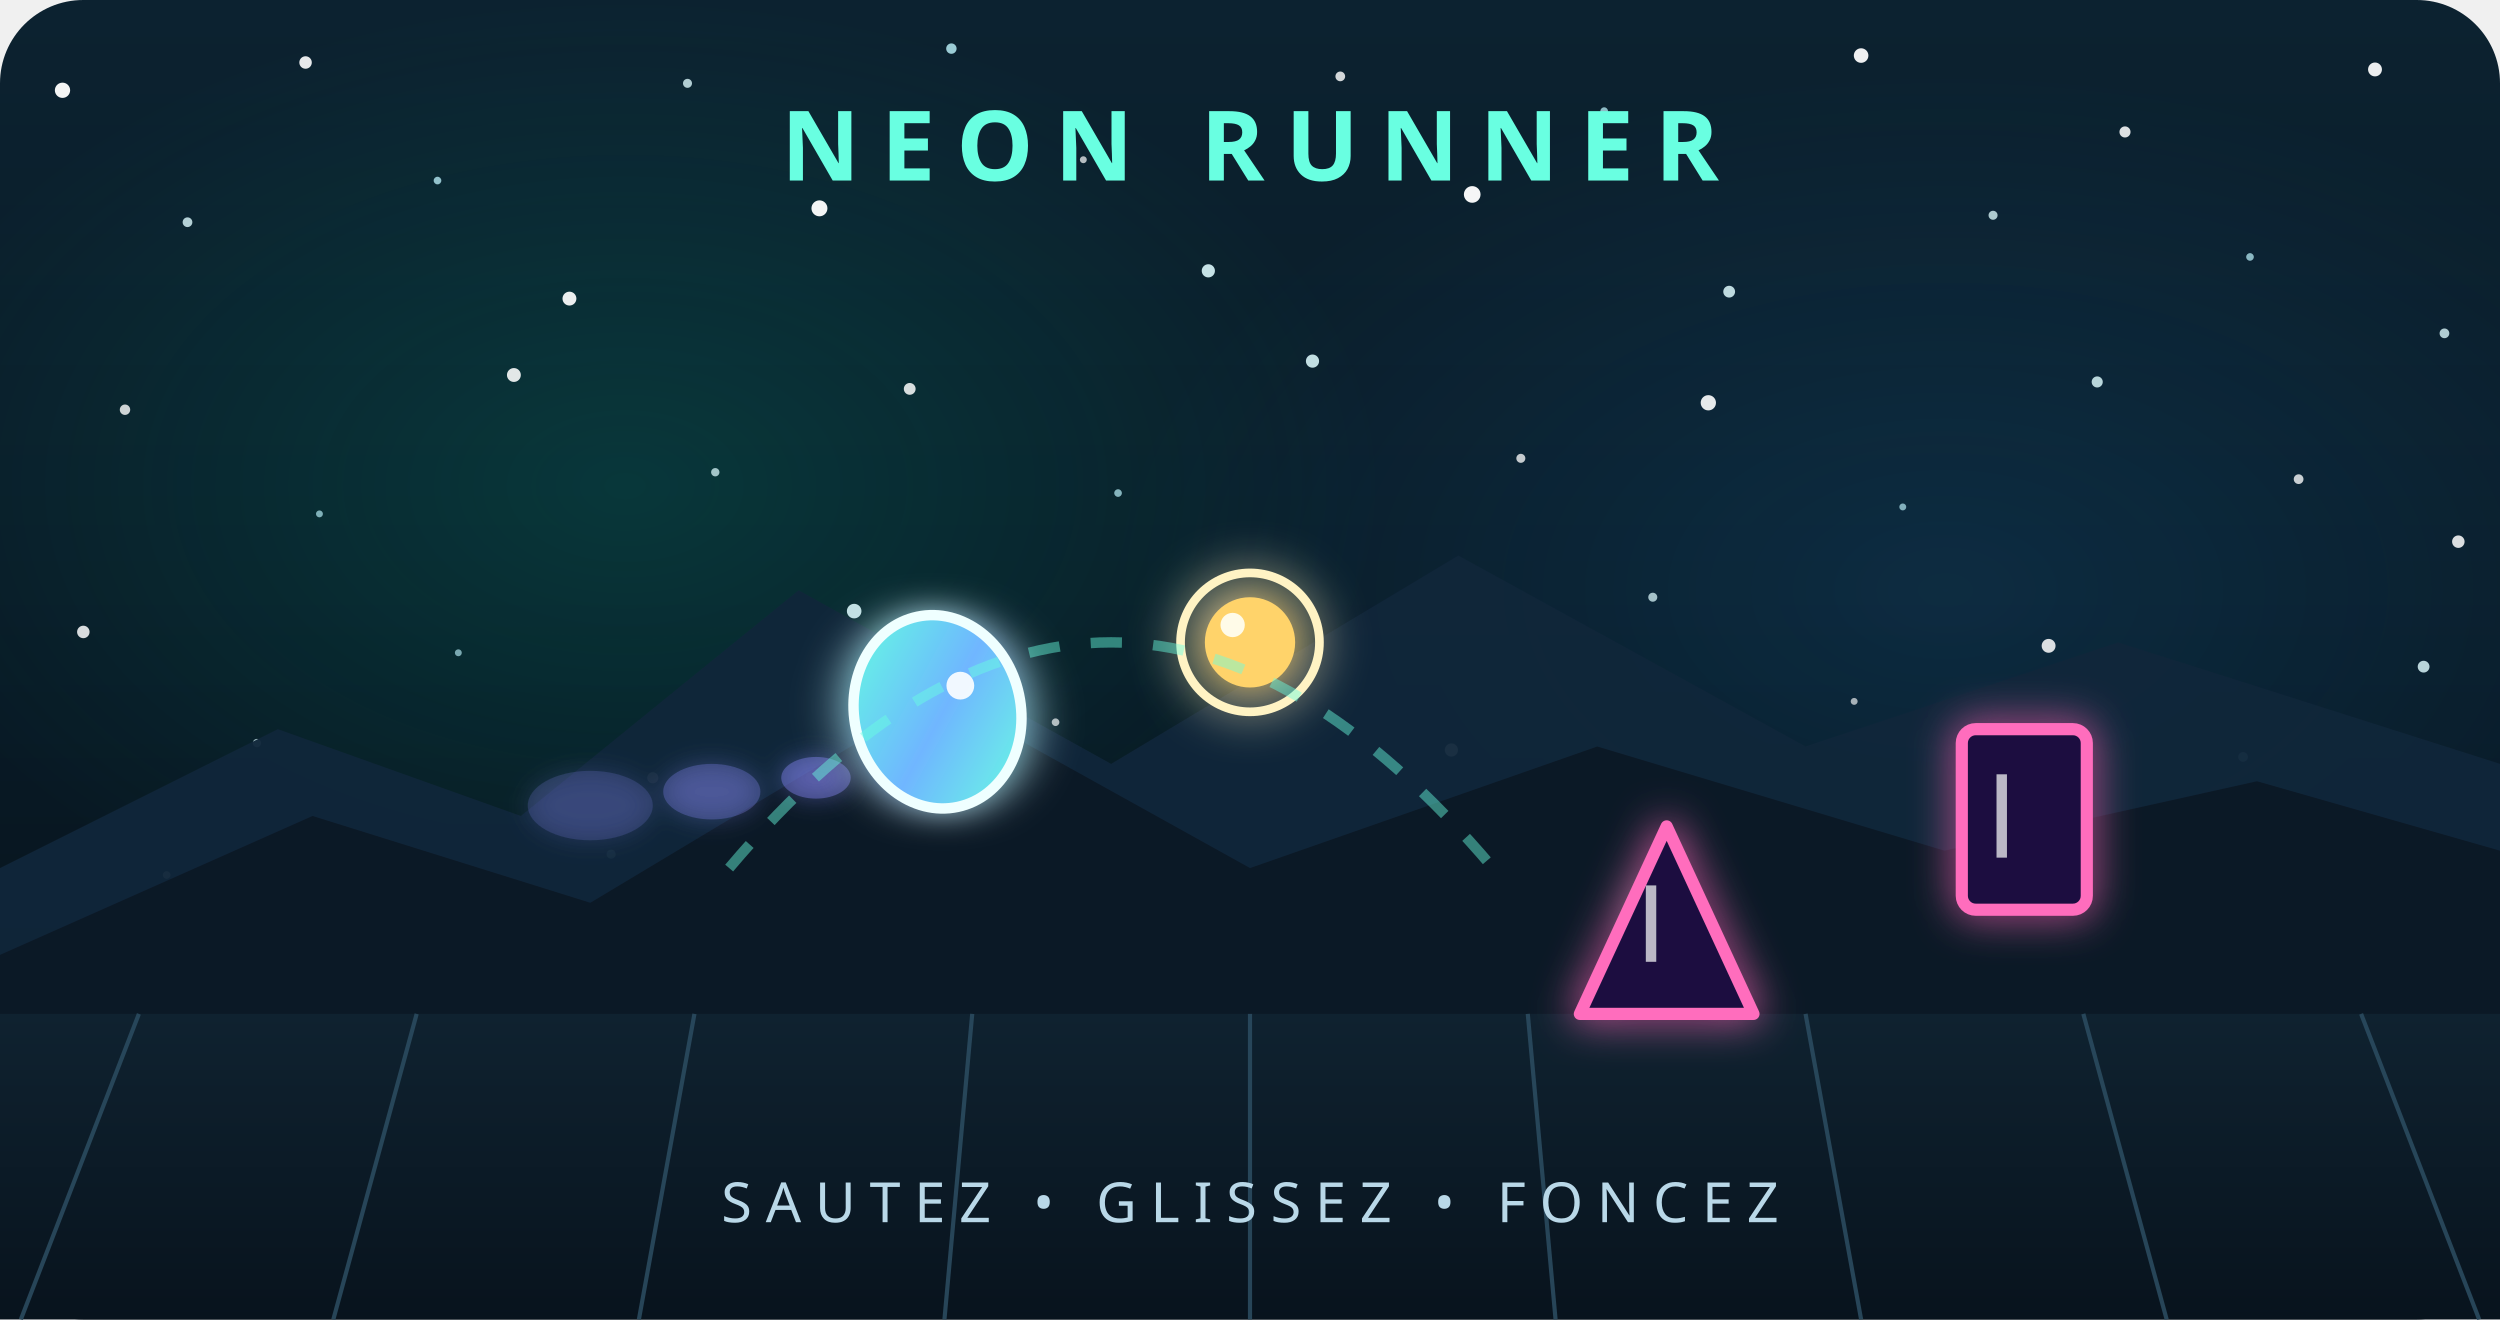
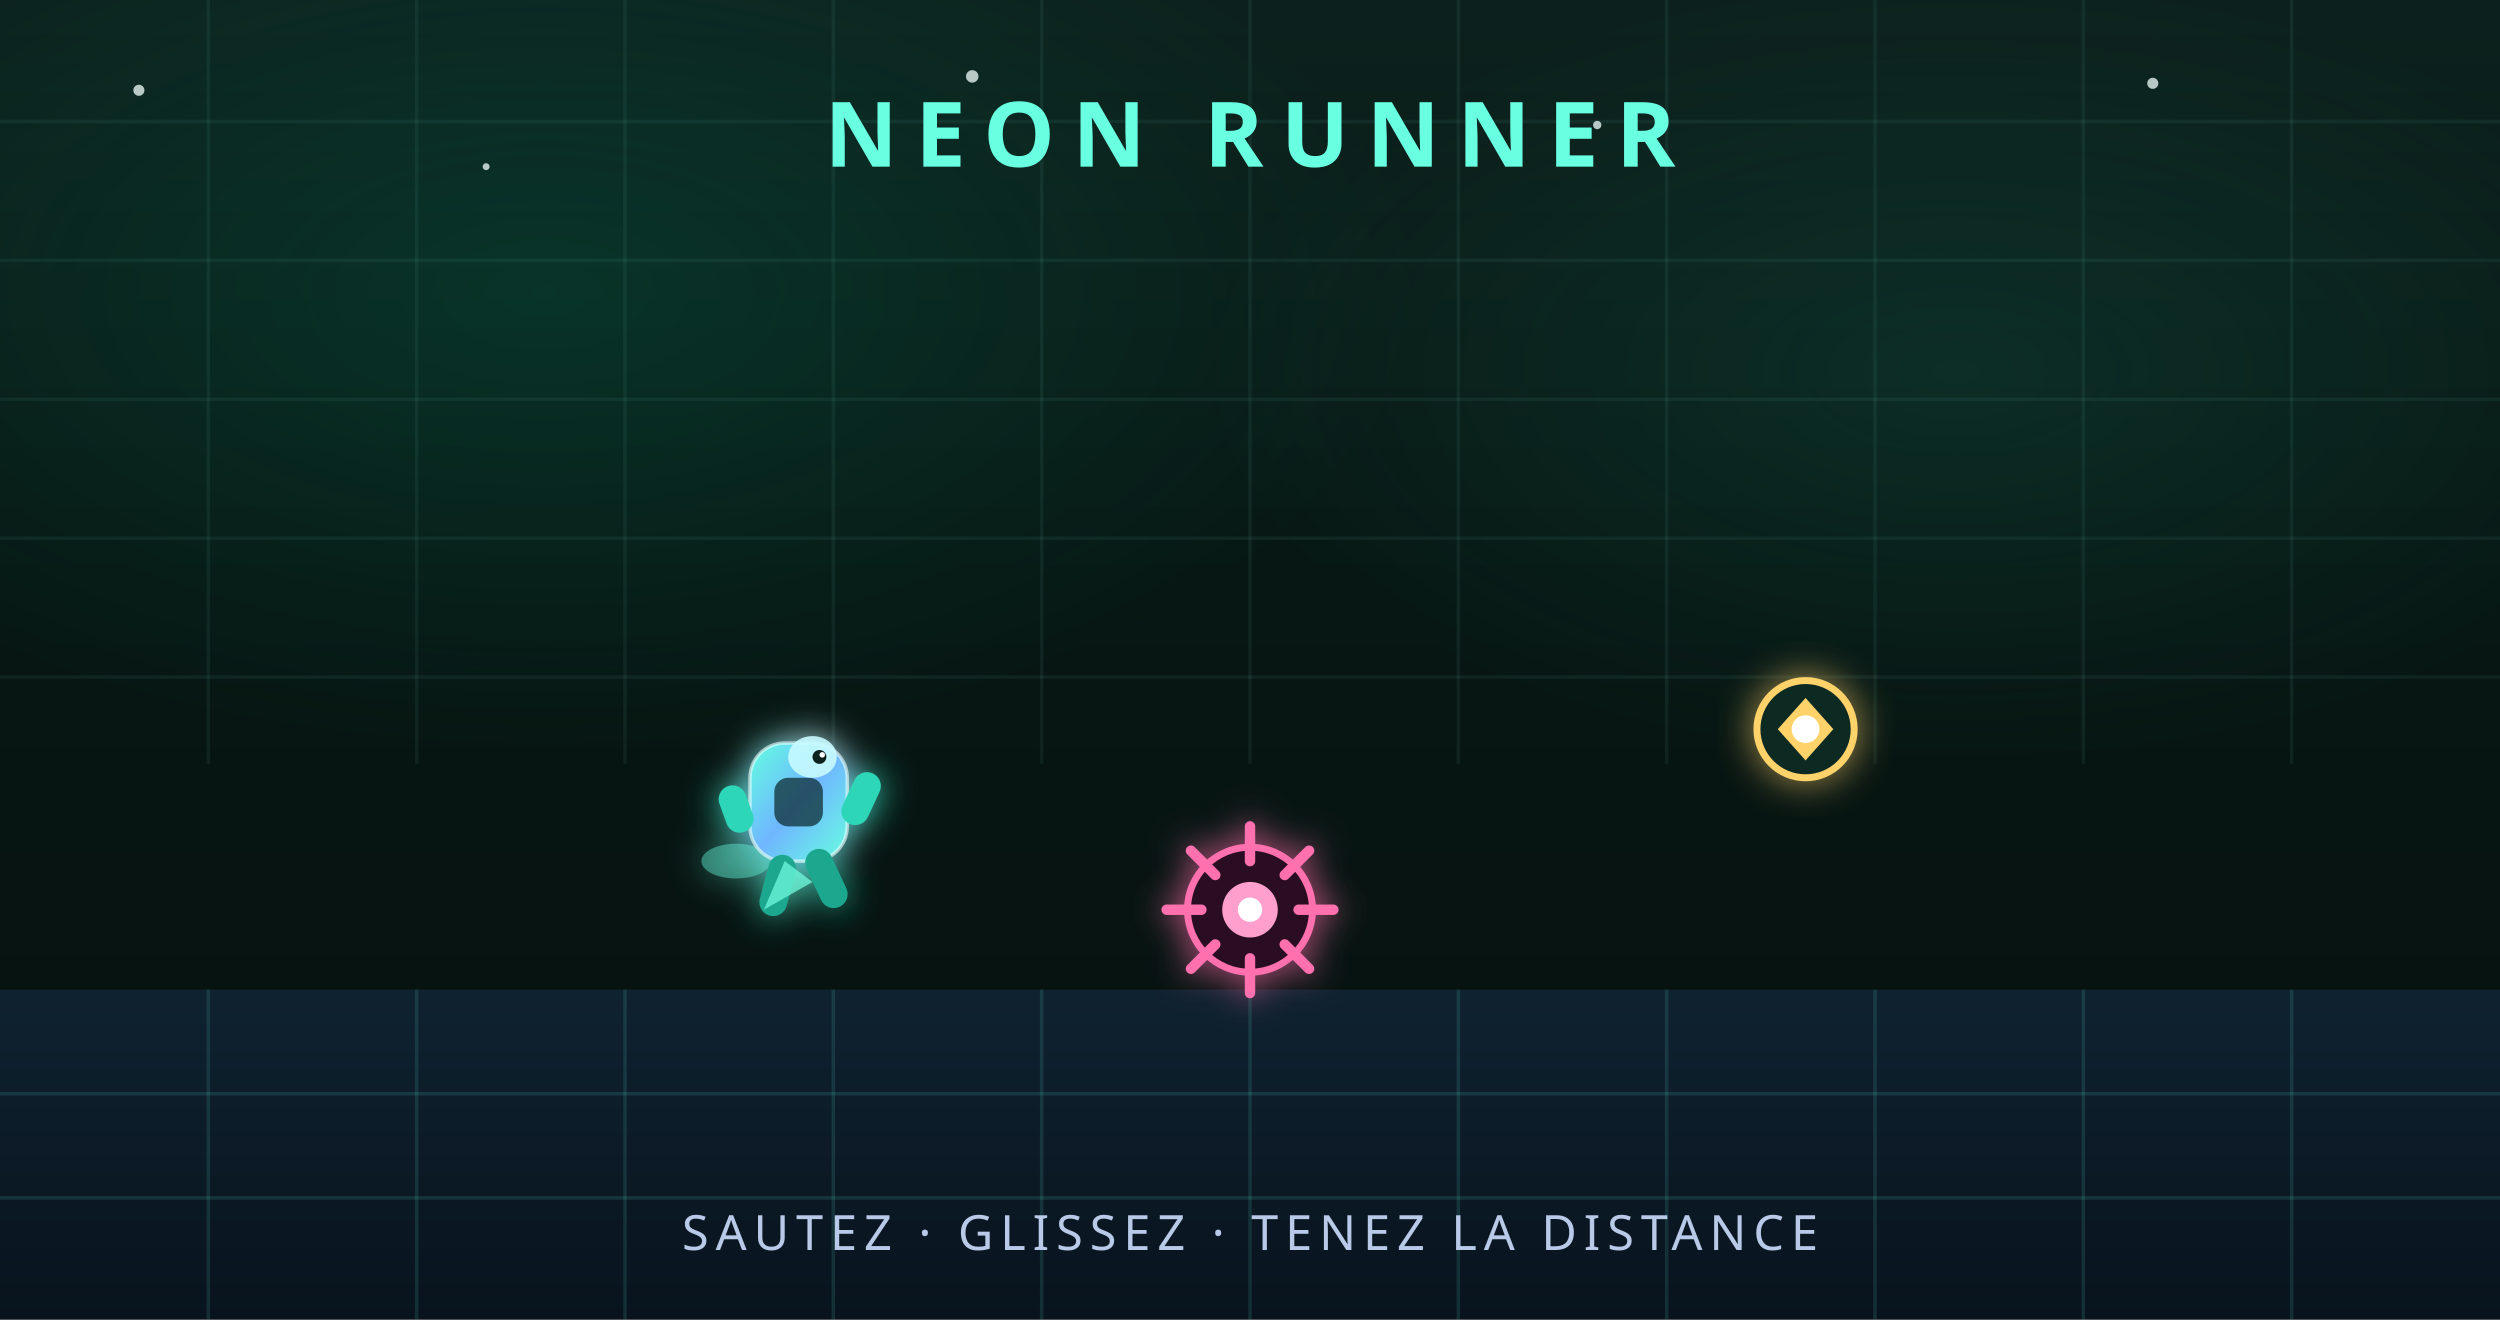
<svg xmlns="http://www.w3.org/2000/svg" viewBox="0 0 720 380" role="img" aria-labelledby="title desc">
  <defs>
-     <linearGradient id="sky" x1="0" y1="0" x2="0" y2="1">
-       <stop offset="0" stop-color="#0c2230" />
-       <stop offset="0.55" stop-color="#081925" />
-       <stop offset="1" stop-color="#061015" />
+     <linearGradient id="bg" x1="0" y1="0" x2="0" y2="1">
+       <stop offset="0" stop-color="#0c211d" />
+       <stop offset="0.45" stop-color="#071713" />
+       <stop offset="1" stop-color="#06100f" />
    </linearGradient>
-     <linearGradient id="runner" x1="0" y1="0" x2="1" y2="1">
-       <stop offset="0" stop-color="#62ffe0" />
-       <stop offset="0.52" stop-color="#6fb6ff" />
-       <stop offset="1" stop-color="#69ffe1" />
-     </linearGradient>
+     <radialGradient id="neb1" cx="22%" cy="22%" r="35%">
+       <stop offset="0" stop-color="#00e0a5" stop-opacity="0.12" />
+       <stop offset="1" stop-color="#00e0a5" stop-opacity="0" />
+     </radialGradient>
+     <radialGradient id="neb2" cx="78%" cy="28%" r="30%">
+       <stop offset="0" stop-color="#24b99b" stop-opacity="0.12" />
+       <stop offset="1" stop-color="#24b99b" stop-opacity="0" />
+     </radialGradient>
    <linearGradient id="ground" x1="0" y1="0" x2="0" y2="1">
      <stop offset="0" stop-color="#0f2230" />
      <stop offset="1" stop-color="#08131d" />
    </linearGradient>
-     <radialGradient id="neb1" cx="50%" cy="50%" r="50%">
-       <stop offset="0" stop-color="#00e0a5" stop-opacity="0.14" />
-       <stop offset="1" stop-color="#00e0a5" stop-opacity="0" />
-     </radialGradient>
-     <radialGradient id="neb2" cx="50%" cy="50%" r="50%">
-       <stop offset="0" stop-color="#2aa8ff" stop-opacity="0.12" />
-       <stop offset="1" stop-color="#2aa8ff" stop-opacity="0" />
-     </radialGradient>
+     <linearGradient id="runner" x1="0" y1="0" x2="1" y2="1">
+       <stop offset="0" stop-color="#62ffe0" />
+       <stop offset="0.5" stop-color="#6fb6ff" />
+       <stop offset="1" stop-color="#69ffe1" />
+     </linearGradient>
    <filter id="glow" x="-40%" y="-40%" width="180%" height="180%">
-       <feGaussianBlur stdDeviation="6" result="b" />
-       <feMerge>
-         <feMergeNode in="b" />
-         <feMergeNode in="SourceGraphic" />
-       </feMerge>
-     </filter>
-     <filter id="soft" x="-30%" y="-30%" width="160%" height="160%">
-       <feGaussianBlur stdDeviation="3.5" result="b" />
+       <feGaussianBlur stdDeviation="5" result="b" />
      <feMerge>
        <feMergeNode in="b" />
        <feMergeNode in="SourceGraphic" />
      </feMerge>
    </filter>
  </defs>
-   <rect width="720" height="380" rx="24" fill="url(#sky)" />
-   <ellipse cx="180" cy="140" rx="220" ry="140" fill="url(#neb1)" />
-   <ellipse cx="560" cy="170" rx="240" ry="150" fill="url(#neb2)" />
-   <g class="stars" aria-hidden="true">
-     <circle cx="18" cy="26" r="2.2" fill="#ffffff" opacity="0.95" />
-     <circle cx="54" cy="64" r="1.4" fill="#dffcff" opacity="0.8" />
-     <circle cx="88" cy="18" r="1.8" fill="#ffffff" opacity="0.9" />
-     <circle cx="126" cy="52" r="1.1" fill="#bff6ff" opacity="0.75" />
-     <circle cx="164" cy="86" r="2.0" fill="#ffffff" opacity="0.92" />
-     <circle cx="198" cy="24" r="1.3" fill="#dffcff" opacity="0.78" />
-     <circle cx="236" cy="60" r="2.3" fill="#ffffff" opacity="0.95" />
-     <circle cx="274" cy="14" r="1.5" fill="#bff6ff" opacity="0.8" />
-     <circle cx="312" cy="46" r="1.0" fill="#ffffff" opacity="0.7" />
-     <circle cx="348" cy="78" r="1.9" fill="#dffcff" opacity="0.88" />
-     <circle cx="386" cy="22" r="1.4" fill="#ffffff" opacity="0.82" />
-     <circle cx="424" cy="56" r="2.4" fill="#ffffff" opacity="0.96" />
-     <circle cx="462" cy="32" r="1.1" fill="#bff6ff" opacity="0.72" />
-     <circle cx="498" cy="84" r="1.7" fill="#dffcff" opacity="0.84" />
-     <circle cx="536" cy="16" r="2.1" fill="#ffffff" opacity="0.93" />
-     <circle cx="574" cy="62" r="1.3" fill="#dffcff" opacity="0.76" />
-     <circle cx="612" cy="38" r="1.6" fill="#ffffff" opacity="0.86" />
-     <circle cx="648" cy="74" r="1.1" fill="#bff6ff" opacity="0.7" />
-     <circle cx="684" cy="20" r="2.0" fill="#ffffff" opacity="0.92" />
-     <circle cx="704" cy="96" r="1.4" fill="#dffcff" opacity="0.78" />
-     <circle cx="36" cy="118" r="1.5" fill="#ffffff" opacity="0.8" />
-     <circle cx="92" cy="148" r="1.0" fill="#bff6ff" opacity="0.65" />
-     <circle cx="148" cy="108" r="2.0" fill="#ffffff" opacity="0.88" />
-     <circle cx="206" cy="136" r="1.2" fill="#dffcff" opacity="0.72" />
-     <circle cx="262" cy="112" r="1.7" fill="#ffffff" opacity="0.84" />
-     <circle cx="322" cy="142" r="1.1" fill="#bff6ff" opacity="0.68" />
-     <circle cx="378" cy="104" r="1.9" fill="#dffcff" opacity="0.86" />
-     <circle cx="438" cy="132" r="1.3" fill="#ffffff" opacity="0.76" />
-     <circle cx="492" cy="116" r="2.2" fill="#ffffff" opacity="0.9" />
-     <circle cx="548" cy="146" r="1.0" fill="#bff6ff" opacity="0.66" />
-     <circle cx="604" cy="110" r="1.6" fill="#dffcff" opacity="0.82" />
-     <circle cx="662" cy="138" r="1.4" fill="#ffffff" opacity="0.78" />
-     <circle cx="708" cy="156" r="1.8" fill="#ffffff" opacity="0.85" />
-     <circle cx="24" cy="182" r="1.8" fill="#ffffff" opacity="0.84" />
-     <circle cx="74" cy="214" r="1.2" fill="#dffcff" opacity="0.7" />
-     <circle cx="132" cy="188" r="1.0" fill="#bff6ff" opacity="0.62" />
-     <circle cx="188" cy="224" r="1.6" fill="#ffffff" opacity="0.8" />
-     <circle cx="246" cy="176" r="2.1" fill="#dffcff" opacity="0.86" />
-     <circle cx="304" cy="208" r="1.1" fill="#ffffff" opacity="0.68" />
-     <circle cx="360" cy="184" r="1.5" fill="#bff6ff" opacity="0.74" />
-     <circle cx="418" cy="216" r="1.9" fill="#ffffff" opacity="0.88" />
-     <circle cx="476" cy="172" r="1.3" fill="#dffcff" opacity="0.72" />
-     <circle cx="534" cy="202" r="1.0" fill="#ffffff" opacity="0.64" />
-     <circle cx="590" cy="186" r="2.0" fill="#ffffff" opacity="0.85" />
-     <circle cx="646" cy="218" r="1.4" fill="#bff6ff" opacity="0.7" />
-     <circle cx="698" cy="192" r="1.7" fill="#dffcff" opacity="0.82" />
-     <circle cx="48" cy="252" r="1.1" fill="#ffffff" opacity="0.66" />
-     <circle cx="112" cy="276" r="1.8" fill="#dffcff" opacity="0.8" />
-     <circle cx="176" cy="246" r="1.3" fill="#bff6ff" opacity="0.7" />
-     <circle cx="238" cy="268" r="1.0" fill="#ffffff" opacity="0.6" />
-     <circle cx="298" cy="242" r="1.6" fill="#ffffff" opacity="0.78" />
-     <circle cx="356" cy="274" r="2.0" fill="#dffcff" opacity="0.84" />
-     <circle cx="416" cy="248" r="1.2" fill="#bff6ff" opacity="0.68" />
-     <circle cx="474" cy="272" r="1.5" fill="#ffffff" opacity="0.76" />
-     <circle cx="532" cy="240" r="1.1" fill="#dffcff" opacity="0.64" />
-     <circle cx="588" cy="266" r="1.9" fill="#ffffff" opacity="0.82" />
-     <circle cx="646" cy="250" r="1.3" fill="#bff6ff" opacity="0.7" />
-     <circle cx="700" cy="278" r="1.7" fill="#ffffff" opacity="0.8" />
+   <rect width="720" height="380" fill="url(#bg)" />
+   <rect width="720" height="380" fill="url(#neb1)" />
+   <rect width="720" height="380" fill="url(#neb2)" />
+   <g stroke="#9bfff0" stroke-opacity="0.06" stroke-width="1">
+     <path d="M0 35H720M0 75H720M0 115H720M0 155H720M0 195H720" />
+     <path d="M60 0V220M120 0V220M180 0V220M240 0V220M300 0V220M360 0V220M420 0V220M480 0V220M540 0V220M600 0V220M660 0V220" />
  </g>
-   <path d="M0 250 L80 210 L150 235 L230 170 L320 220 L420 160 L520 215 L610 185 L720 220 L720 300 L0 300 Z" fill="#10263a" opacity="0.95" />
-   <path d="M0 275 L90 235 L170 260 L270 200 L360 250 L460 215 L560 245 L650 225 L720 245 L720 300 L0 300 Z" fill="#0b1826" opacity="0.98" />
-   <text x="360" y="52" text-anchor="middle" fill="#69ffe1" font-family="system-ui,Segoe UI,sans-serif" font-weight="800" font-size="28" letter-spacing="6">NEON RUNNER</text>
-   <rect x="0" y="292" width="720" height="88" fill="url(#ground)" />
-   <g stroke="#2a4a5e" stroke-width="1.2" opacity="0.9">
-     <path d="M40 292l-34 88" />
-     <path d="M120 292l-24 88" />
-     <path d="M200 292l-16 88" />
-     <path d="M280 292l-8 88" />
-     <path d="M360 292v88" />
-     <path d="M440 292l8 88" />
-     <path d="M520 292l16 88" />
-     <path d="M600 292l24 88" />
-     <path d="M680 292l34 88" />
+   <g fill="#f2fffc" opacity="0.75">
+     <circle cx="40" cy="26" r="1.6" />
+     <circle cx="140" cy="48" r="1" />
+     <circle cx="280" cy="22" r="1.8" />
+     <circle cx="460" cy="36" r="1.2" />
+     <circle cx="620" cy="24" r="1.6" />
  </g>
-   <line x1="0" y1="292" x2="720" y2="292" stroke="#69ffe1" stroke-width="5" filter="url(#glow)" />
-   <g filter="url(#glow)">
-     <path d="M455 292 L480 238 L505 292 Z" fill="#1b1140" stroke="#ff6dbd" stroke-width="3.5" stroke-linejoin="round" />
-     <rect x="474" y="255" width="3" height="22" fill="#ffffff" opacity="0.7" />
-     <rect x="565" y="210" width="36" height="52" rx="4" fill="#1b1140" stroke="#ff6dbd" stroke-width="3.5" />
-     <rect x="575" y="223" width="3" height="24" fill="#ffffff" opacity="0.7" />
+   <text x="360" y="48" text-anchor="middle" fill="#69ffe1" font-family="system-ui,'Space Grotesk',sans-serif" font-weight="800" font-size="26" letter-spacing="5">NEON RUNNER</text>
+   <rect x="0" y="285" width="720" height="95" fill="url(#ground)" />
+   <line x1="0" y1="285" x2="720" y2="285" stroke="#69ffe1" stroke-width="3" filter="url(#glow)" opacity="0.8" />
+   <g stroke="#69ffe1" stroke-opacity="0.12" stroke-width="1">
+     <path d="M0 315H720M0 345H720" />
+     <path d="M60 285v95M120 285v95M180 285v95M240 285v95M300 285v95M360 285v95M420 285v95M480 285v95M540 285v95M600 285v95M660 285v95" />
  </g>
-   <g filter="url(#glow)">
-     <circle cx="360" cy="185" r="13" fill="#ffd36b" />
-     <circle cx="360" cy="185" r="20" fill="none" stroke="#fff3c4" stroke-width="2.5" />
-     <circle cx="355" cy="180" r="3.5" fill="#fffbe8" />
+   <g transform="translate(360,262)" filter="url(#glow)">
+     <circle cx="0" cy="0" r="18" fill="#2a1020" stroke="#ff6fae" stroke-width="2" />
+     <g stroke="#ff6fae" stroke-width="3" stroke-linecap="round">
+       <line x1="0" y1="-24" x2="0" y2="-14" />
+       <line x1="0" y1="14" x2="0" y2="24" />
+       <line x1="-24" y1="0" x2="-14" y2="0" />
+       <line x1="14" y1="0" x2="24" y2="0" />
+       <line x1="-17" y1="-17" x2="-10" y2="-10" />
+       <line x1="10" y1="10" x2="17" y2="17" />
+       <line x1="17" y1="-17" x2="10" y2="-10" />
+       <line x1="-10" y1="10" x2="-17" y2="17" />
+     </g>
+     <circle cx="0" cy="0" r="8" fill="#ff9fce" />
+     <circle cx="0" cy="0" r="3.5" fill="#fff" />
  </g>
-   <g fill="#8b8bff" filter="url(#soft)">
-     <ellipse cx="170" cy="232" rx="18" ry="10" opacity="0.18" />
-     <ellipse cx="205" cy="228" rx="14" ry="8" opacity="0.28" />
-     <ellipse cx="235" cy="224" rx="10" ry="6" opacity="0.38" />
+   <g transform="translate(520,210)" filter="url(#glow)">
+     <circle cx="0" cy="0" r="14" fill="#0f2a24" stroke="#ffd36b" stroke-width="2" />
+     <polygon points="0,-9 8,0 0,9 -8,0" fill="#ffd36b" />
+     <circle cx="0" cy="0" r="4" fill="#fff" />
  </g>
-   <g filter="url(#glow)" transform="translate(270 205) rotate(-12)">
-     <ellipse cx="0" cy="0" rx="24" ry="28" fill="url(#runner)" stroke="#efffff" stroke-width="3" />
-     <circle cx="8" cy="-6" r="4" fill="#ffffff" opacity="0.9" />
+   <g transform="translate(230,220)" filter="url(#glow)">
+     <ellipse cx="-18" cy="28" rx="10" ry="5" fill="#69ffe1" fill-opacity="0.4" />
+     <rect x="-14" y="-6" width="28" height="34" rx="10" fill="url(#runner)" stroke="#eaffff" stroke-opacity="0.6" />
+     <rect x="-7" y="4" width="14" height="14" rx="4" fill="#0b2628" fill-opacity="0.7" />
+     <ellipse cx="4" cy="-2" rx="7" ry="6" fill="#c8fbff" fill-opacity="0.9" />
+     <circle cx="6" cy="-2" r="2" fill="#10201c" />
+     <circle cx="6.8" cy="-2.6" r="0.8" fill="#fff" />
+     <rect x="-22" y="6" width="8" height="14" rx="4" fill="#2dd6b8" transform="rotate(-20 -18 13)" />
+     <rect x="14" y="2" width="8" height="16" rx="4" fill="#2dd6b8" transform="rotate(25 18 10)" />
+     <rect x="-10" y="26" width="8" height="18" rx="4" fill="#1fa88f" transform="rotate(15 -6 35)" />
+     <rect x="4" y="24" width="8" height="18" rx="4" fill="#1fa88f" transform="rotate(-25 8 33)" />
+     <path d="M-4 28 L-10 42 L4 34 Z" fill="#73ffe2" fill-opacity="0.7" />
  </g>
-   <path d="M210 250 Q320 120 430 250" fill="none" stroke="#69ffe1" stroke-width="3" stroke-dasharray="9 9" opacity="0.45" />
-   <text x="360" y="352" text-anchor="middle" fill="#b9d8e8" font-family="system-ui,Segoe UI,sans-serif" font-size="16" letter-spacing="4">SAUTEZ • GLISSEZ • FONCEZ</text>
+   <text x="360" y="360" text-anchor="middle" fill="#b9c9e8" font-family="system-ui,'Space Grotesk',sans-serif" font-size="14" letter-spacing="2">SAUTEZ · GLISSEZ · TENEZ LA DISTANCE</text>
</svg>
